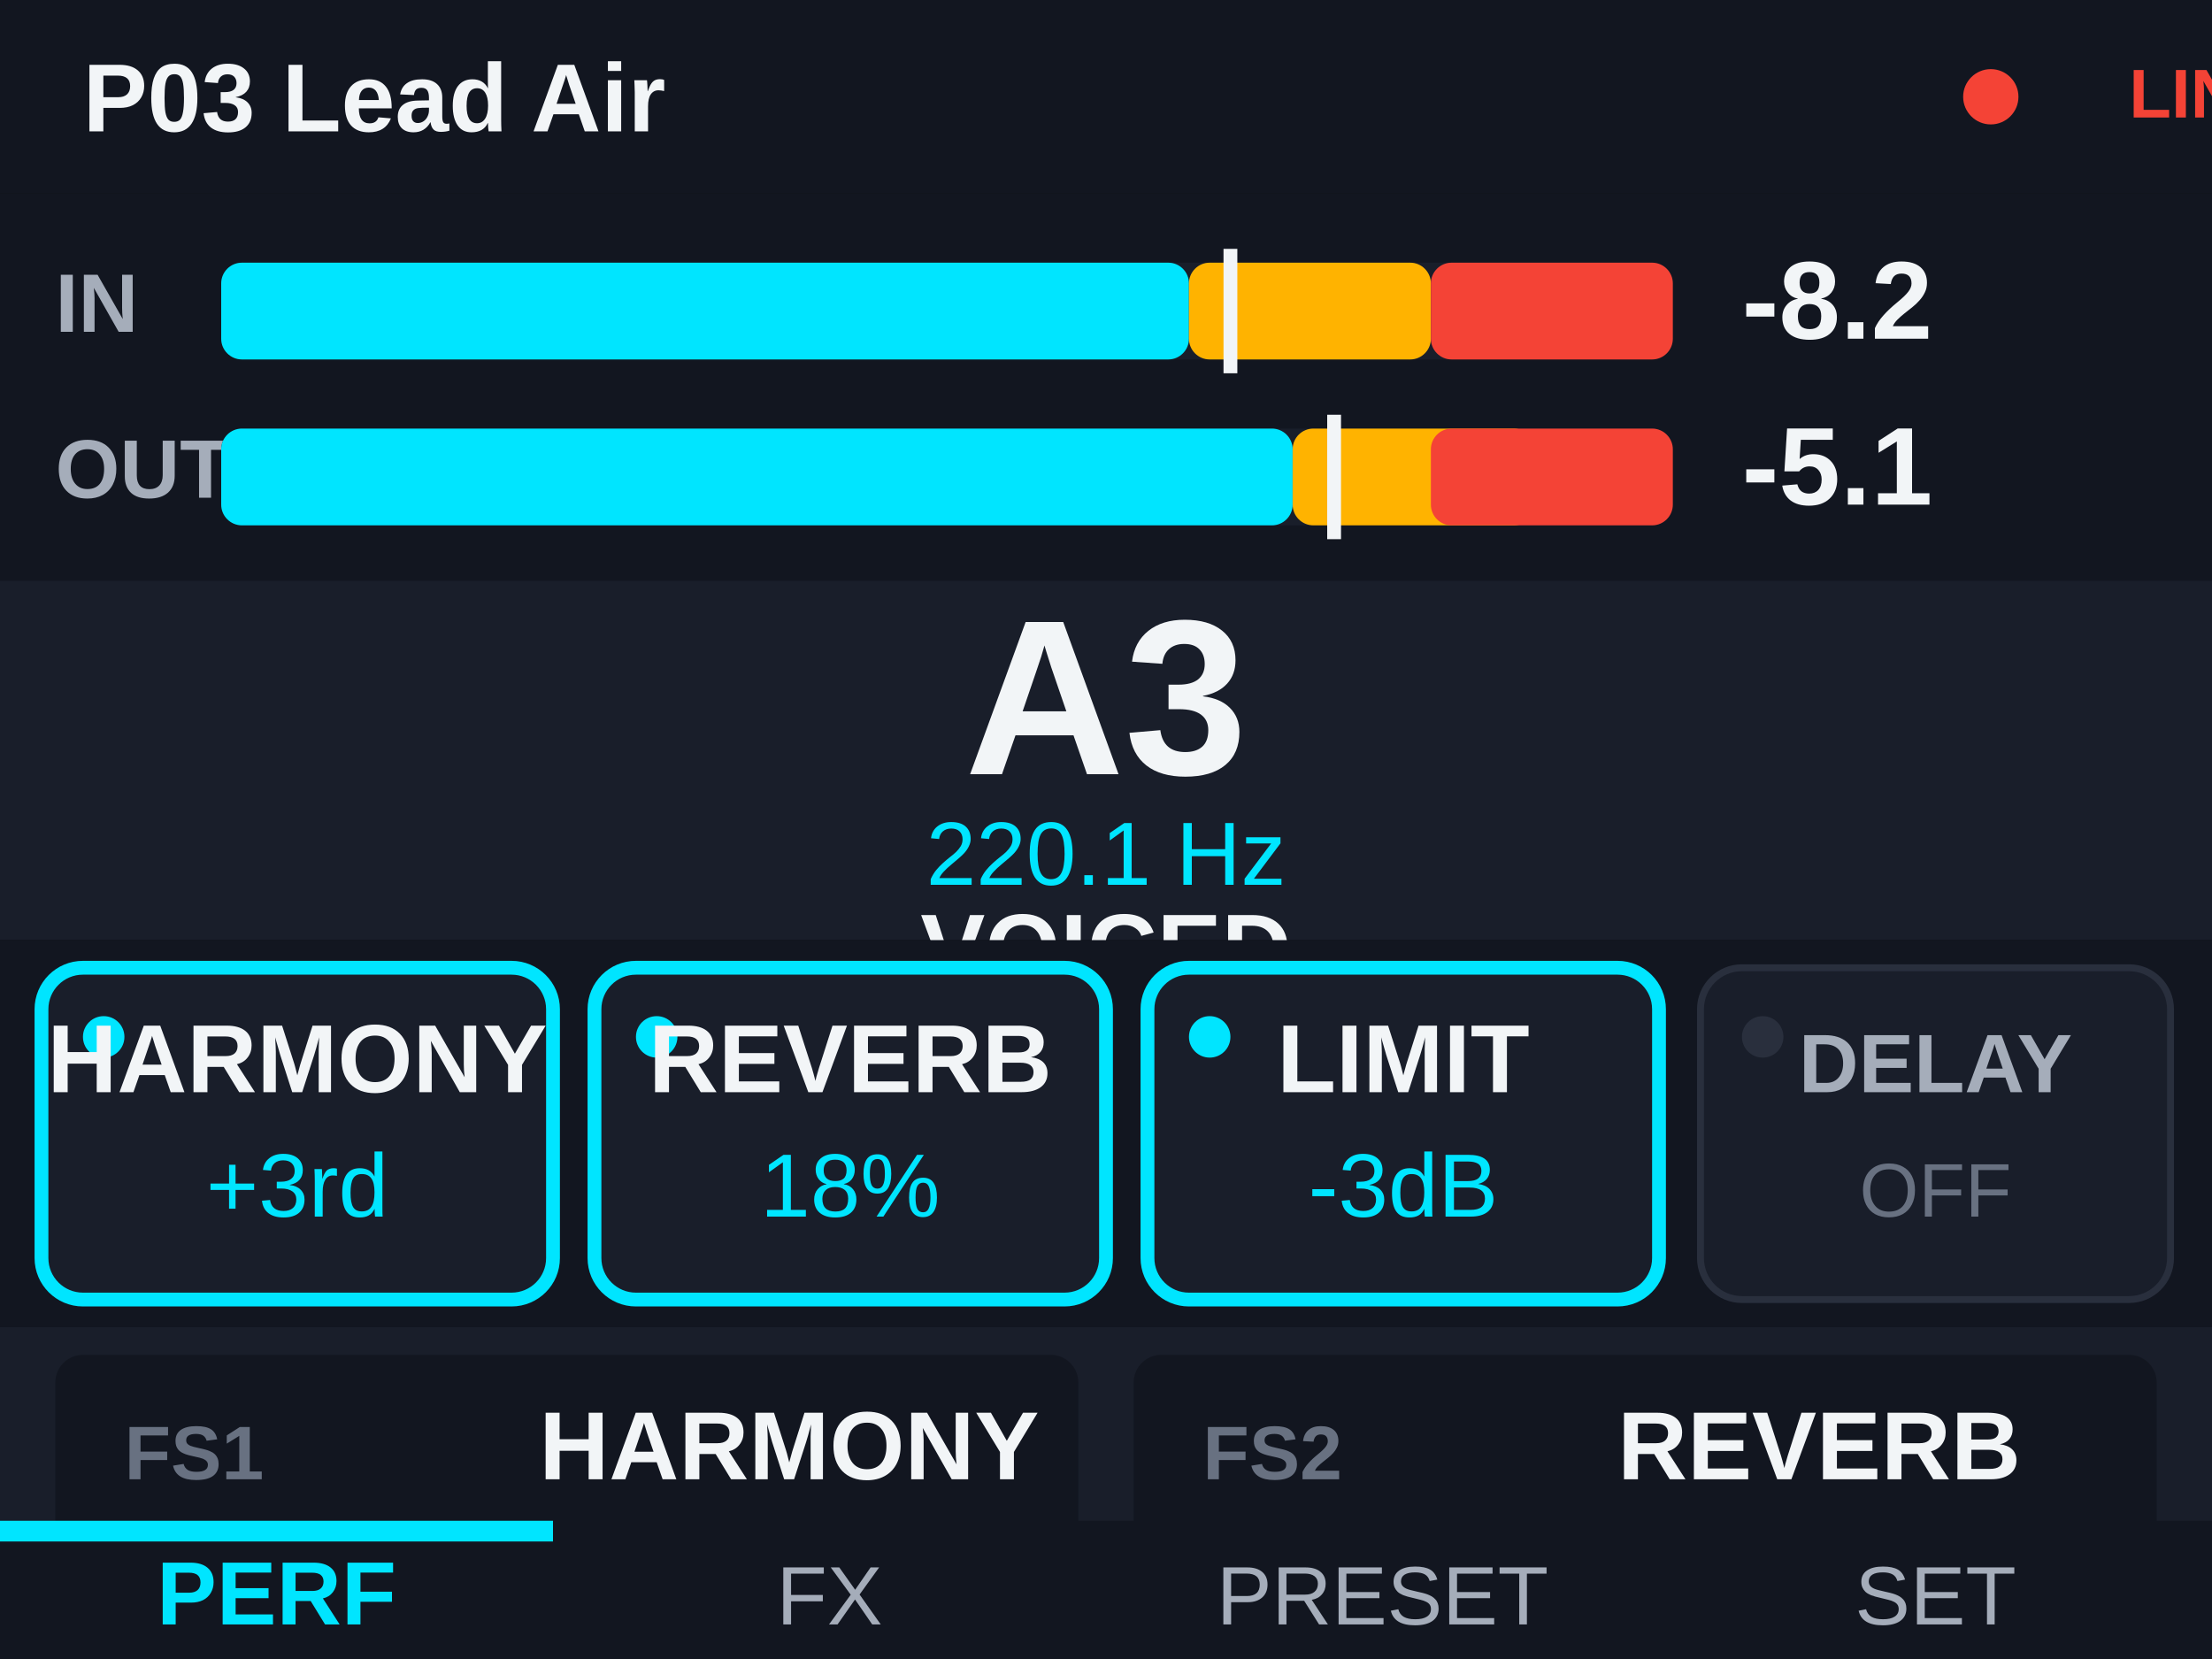
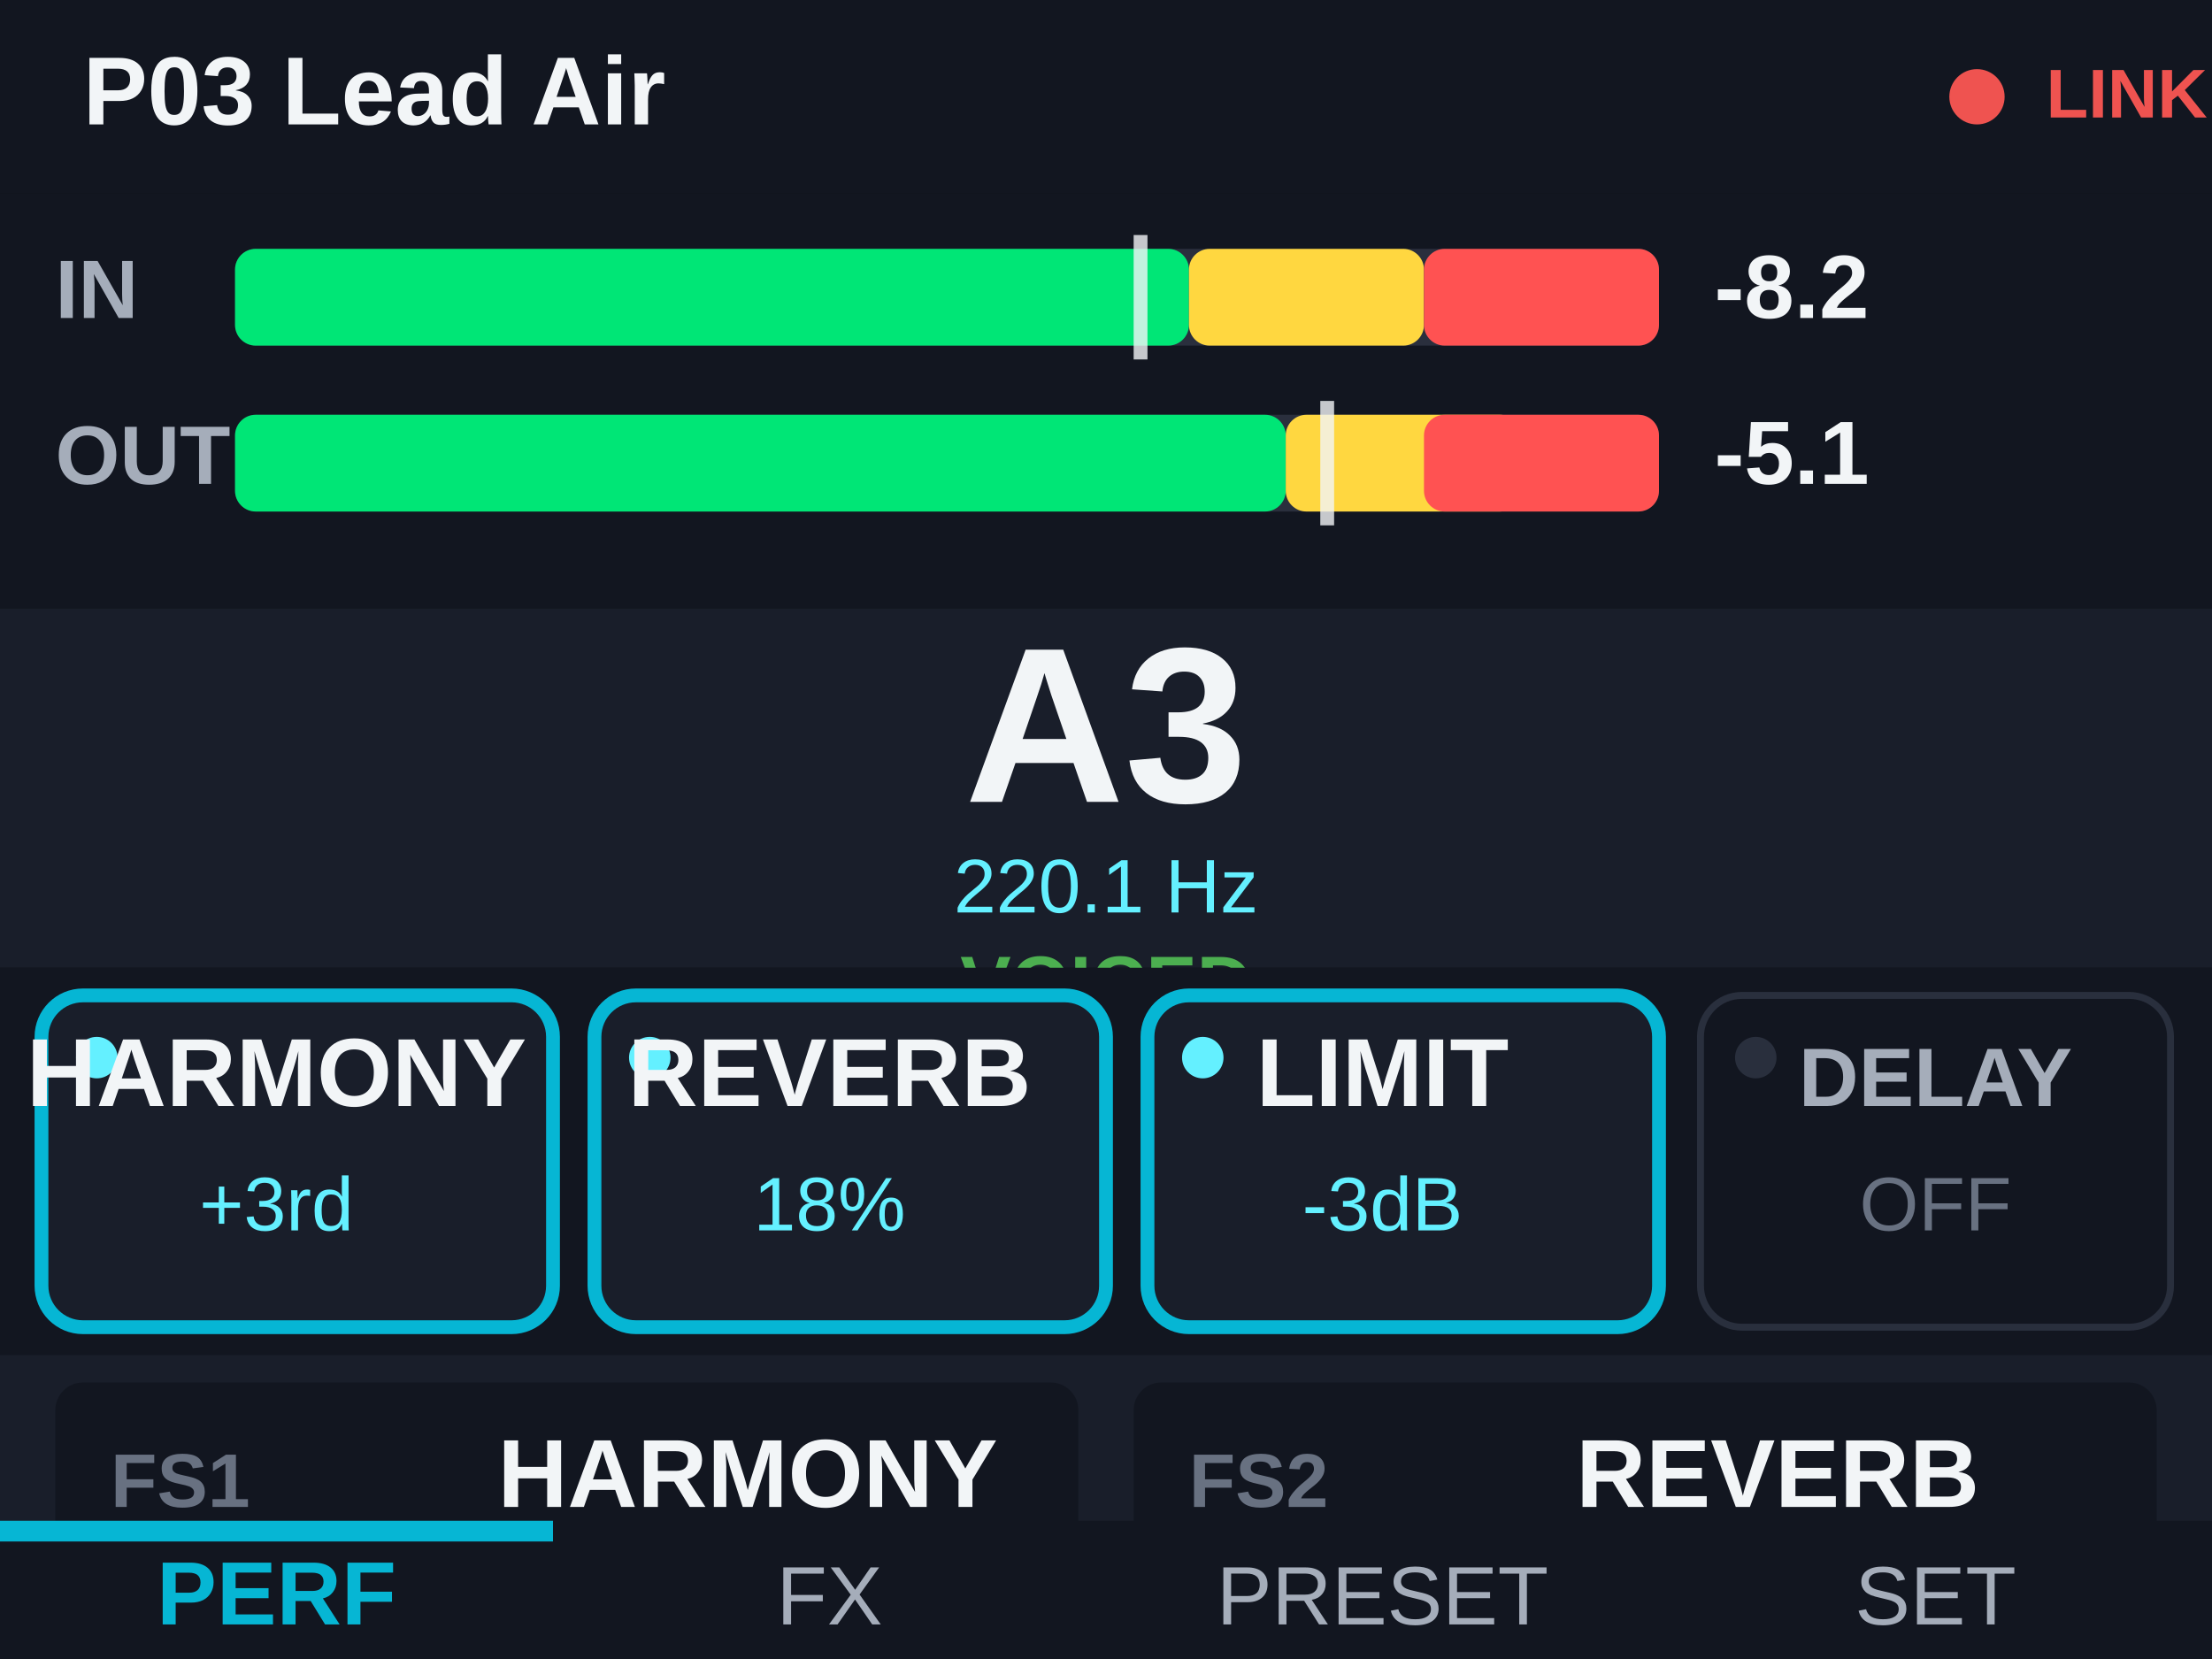
<svg xmlns="http://www.w3.org/2000/svg" viewBox="0 0 320 240" width="640" height="480">
  <defs>
    <style>
-       /* Backgrounds */
+       /* Backgrounds - Deep dark palette */
      .bg { fill: #090B0F; }
      .surface { fill: #121620; }
      .surface-elevated { fill: #191E2A; }
      .header { fill: #121620; }
-       
+ 
      /* Borders */
      .border-subtle { stroke: #292F3D; stroke-width: 1; fill: none; }
-       .border-active { stroke: #00E5FF; stroke-width: 2; fill: none; }
-       
-       /* Text Hierarchy */
+       .border-active { stroke: #06B6D4; stroke-width: 2; fill: none; }
+ 
+       /* Text Hierarchy - Optimized for stage readability */
      .text-primary { fill: #F2F5F7; font-family: Arial, sans-serif; font-size: 14px; }
      .text-secondary { fill: #A5ADBA; font-family: Arial, sans-serif; font-size: 12px; }
      .text-muted { fill: #687181; font-family: Arial, sans-serif; font-size: 11px; }
      .text-hero { fill: #F2F5F7; font-family: Arial, sans-serif; font-size: 32px; font-weight: bold; }
-       .text-value { fill: #F2F5F7; font-family: Arial, sans-serif; font-size: 16px; font-weight: 600; }
-       .text-accent { fill: #00E5FF; font-family: Arial, sans-serif; font-size: 13px; }
-       .text-link-ok { fill: #4CAF50; font-family: Arial, sans-serif; font-size: 10px; font-weight: bold; }
-       .text-link-lost { fill: #F44336; font-family: Arial, sans-serif; font-size: 10px; font-weight: bold; }
-       
-       /* Effect Cards */
-       .effect-card-bg { fill: #191E2A; }
-       .effect-card-active { fill: #191E2A; stroke: #00E5FF; stroke-width: 2; }
-       .led-on { fill: #00E5FF; }
+       .text-value { fill: #F2F5F7; font-family: Arial, sans-serif; font-size: 13px; font-weight: 600; }
+       .text-accent { fill: #06B6D4; font-family: Arial, sans-serif; font-size: 13px; font-weight: 600; }
+       .text-accent-bright { fill: #64F0FF; font-family: Arial, sans-serif; font-size: 11px; }
+       .text-success { fill: #4CAF50; font-family: Arial, sans-serif; font-size: 11px; font-weight: 700; }
+       .text-link-ok { fill: #66BB6A; font-family: Arial, sans-serif; font-size: 10px; font-weight: bold; }
+       .text-link-lost { fill: #EF5350; font-family: Arial, sans-serif; font-size: 10px; font-weight: bold; }
+ 
+       /* Effect Cards - Subtle active state, NOT full green */
+       .effect-card-bg { fill: #121620; }
+       .effect-card-active { fill: #191E2A; stroke: #06B6D4; stroke-width: 2; }
+       .led-on { fill: #64F0FF; }
      .led-off { fill: #292F3D; }
-       
+ 
      /* Meters - Horizontal with zones */
-       .meter-bg { fill: #191E2A; }
-       .meter-safe { fill: #00E5FF; }
-       .meter-warning { fill: #FFB300; }
-       .meter-clip { fill: #F44336; }
-       .meter-peak { stroke: #F2F5F7; stroke-width: 2; }
-       
+       .meter-bg { fill: #2A2F3D; }
+       .meter-safe { fill: #00E676; }
+       .meter-warning { fill: #FFD740; }
+       .meter-clip { fill: #FF5252; }
+       .meter-peak { stroke: #F2F5F7; stroke-width: 2; opacity: 0.8; }
+ 
      /* Status Indicators */
-       .link-ok { fill: #4CAF50; }
-       .link-lost { fill: #F44336; }
-       .fs-pressed { fill: #FFB300; }
-       
+       .link-ok { fill: #66BB6A; }
+       .link-lost { fill: #EF5350; }
+       .fs-pressed { fill: #FFA726; }
+       .fs-released { fill: #292F3D; }
+ 
      /* Navigation */
      .nav-tab { fill: #121620; }
      .nav-tab-active { fill: #191E2A; }
-       .nav-indicator { fill: #00E5FF; }
+       .nav-indicator { fill: #06B6D4; }
    </style>
  </defs>
  <rect width="320" height="240" class="bg" />
  <rect width="320" height="28" class="header" />
-   <text x="12" y="19" class="text-primary" font-size="13" font-weight="600">P03 Lead Air</text>
-   <circle cx="288" cy="14" r="4" class="link-lost" />
-   <text x="308" y="17" class="text-link-lost">LINK LOST</text>
-   <rect y="28" width="320" height="56" class="surface" />
-   <text x="8" y="48" class="text-secondary" font-size="10" font-weight="600">IN</text>
-   <rect x="32" y="38" width="210" height="14" rx="3" class="meter-bg" />
-   <rect x="32" y="38" width="140" height="14" rx="3" class="meter-safe" />
-   <rect x="172" y="38" width="35" height="14" rx="3" class="meter-warning" />
-   <rect x="207" y="38" width="35" height="14" rx="3" class="meter-clip" />
-   <line x1="178" y1="36" x2="178" y2="54" class="meter-peak" />
-   <text x="252" y="49" class="text-value" font-size="13">-8.2</text>
-   <text x="8" y="72" class="text-secondary" font-size="10" font-weight="600">OUT</text>
-   <rect x="32" y="62" width="210" height="14" rx="3" class="meter-bg" />
-   <rect x="32" y="62" width="155" height="14" rx="3" class="meter-safe" />
-   <rect x="187" y="62" width="35" height="14" rx="3" class="meter-warning" />
-   <rect x="207" y="62" width="35" height="14" rx="3" class="meter-clip" />
-   <line x1="193" y1="60" x2="193" y2="78" class="meter-peak" />
-   <text x="252" y="73" class="text-value" font-size="13">-5.1</text>
-   <rect y="84" width="320" height="52" class="surface-elevated" />
-   <text x="160" y="112" class="text-hero" text-anchor="middle">A3</text>
-   <text x="160" y="128" class="text-accent" text-anchor="middle">220.1 Hz</text>
-   <text x="160" y="142" class="text-primary" text-anchor="middle" font-size="11" font-weight="700">VOICED</text>
-   <rect y="136" width="320" height="56" class="surface" />
-   <rect x="6" y="140" width="74" height="48" rx="6" class="effect-card-active" />
-   <circle cx="15" cy="150" r="3" class="led-on" />
-   <text x="43" y="158" class="text-primary" text-anchor="middle" font-size="10" font-weight="700">HARMONY</text>
-   <text x="43" y="176" class="text-accent" text-anchor="middle" font-size="11">+3rd</text>
-   <rect x="86" y="140" width="74" height="48" rx="6" class="effect-card-active" />
-   <circle cx="95" cy="150" r="3" class="led-on" />
-   <text x="123" y="158" class="text-primary" text-anchor="middle" font-size="10" font-weight="700">REVERB</text>
-   <text x="123" y="176" class="text-accent" text-anchor="middle" font-size="11">18%</text>
-   <rect x="166" y="140" width="74" height="48" rx="6" class="effect-card-active" />
-   <circle cx="175" cy="150" r="3" class="led-on" />
-   <text x="203" y="158" class="text-primary" text-anchor="middle" font-size="10" font-weight="700">LIMIT</text>
-   <text x="203" y="176" class="text-accent" text-anchor="middle" font-size="11">-3dB</text>
-   <rect x="246" y="140" width="68" height="48" rx="6" class="effect-card-bg" stroke="#292F3D" stroke-width="1" />
-   <circle cx="255" cy="150" r="3" class="led-off" />
-   <text x="280" y="158" class="text-secondary" text-anchor="middle" font-size="10" font-weight="700">DELAY</text>
-   <text x="280" y="176" class="text-muted" text-anchor="middle" font-size="11">OFF</text>
-   <rect y="192" width="320" height="36" class="surface-elevated" />
-   <rect x="8" y="196" width="148" height="28" rx="4" class="nav-tab" />
-   <text x="18" y="214" class="text-muted" font-size="9" font-weight="600">FS1</text>
-   <text x="78" y="214" class="text-primary" font-size="11" font-weight="700">HARMONY</text>
-   <rect x="164" y="196" width="148" height="28" rx="4" class="nav-tab" />
-   <text x="174" y="214" class="text-muted" font-size="9" font-weight="600">FS2</text>
-   <text x="234" y="214" class="text-primary" font-size="11" font-weight="700">REVERB</text>
+   <text x="12" y="18" class="text-primary" font-size="13" font-weight="600">P03 Lead Air</text>
+   <circle cx="286" cy="14" r="4" class="link-lost" />
+   <text x="296" y="17" class="text-link-lost">LINK LOST</text>
+   <rect y="28" width="320" height="60" class="surface" />
+   <text x="8" y="46" class="text-secondary" font-size="10" font-weight="600">IN</text>
+   <rect x="34" y="36" width="206" height="14" rx="3" class="meter-bg" />
+   <rect x="34" y="36" width="138" height="14" rx="3" class="meter-safe" />
+   <rect x="172" y="36" width="34" height="14" rx="3" class="meter-warning" />
+   <rect x="206" y="36" width="34" height="14" rx="3" class="meter-clip" />
+   <line x1="165" y1="34" x2="165" y2="52" class="meter-peak" />
+   <text x="248" y="46" class="text-value">-8.2</text>
+   <text x="8" y="70" class="text-secondary" font-size="10" font-weight="600">OUT</text>
+   <rect x="34" y="60" width="206" height="14" rx="3" class="meter-bg" />
+   <rect x="34" y="60" width="152" height="14" rx="3" class="meter-safe" />
+   <rect x="186" y="60" width="34" height="14" rx="3" class="meter-warning" />
+   <rect x="206" y="60" width="34" height="14" rx="3" class="meter-clip" />
+   <line x1="192" y1="58" x2="192" y2="76" class="meter-peak" />
+   <text x="248" y="70" class="text-value">-5.1</text>
+   <rect y="88" width="320" height="52" class="surface-elevated" />
+   <text x="160" y="116" class="text-hero" text-anchor="middle">A3</text>
+   <text x="160" y="132" class="text-accent-bright" text-anchor="middle" font-size="13">220.1 Hz</text>
+   <text x="160" y="146" class="text-success" text-anchor="middle">VOICED</text>
+   <rect y="140" width="320" height="56" class="surface" />
+   <rect x="6" y="144" width="74" height="48" rx="6" class="effect-card-active" />
+   <circle cx="14" cy="153" r="3" class="led-on" />
+   <text x="40" y="160" class="text-primary" text-anchor="middle" font-size="10" font-weight="700">HARMONY</text>
+   <text x="40" y="178" class="text-accent-bright" text-anchor="middle" font-size="11">+3rd</text>
+   <rect x="86" y="144" width="74" height="48" rx="6" class="effect-card-active" />
+   <circle cx="94" cy="153" r="3" class="led-on" />
+   <text x="120" y="160" class="text-primary" text-anchor="middle" font-size="10" font-weight="700">REVERB</text>
+   <text x="120" y="178" class="text-accent-bright" text-anchor="middle" font-size="11">18%</text>
+   <rect x="166" y="144" width="74" height="48" rx="6" class="effect-card-active" />
+   <circle cx="174" cy="153" r="3" class="led-on" />
+   <text x="200" y="160" class="text-primary" text-anchor="middle" font-size="10" font-weight="700">LIMIT</text>
+   <text x="200" y="178" class="text-accent-bright" text-anchor="middle" font-size="11">-3dB</text>
+   <rect x="246" y="144" width="68" height="48" rx="6" class="effect-card-bg" stroke="#292F3D" stroke-width="1" />
+   <circle cx="254" cy="153" r="3" class="led-off" />
+   <text x="280" y="160" class="text-secondary" text-anchor="middle" font-size="10" font-weight="700">DELAY</text>
+   <text x="280" y="178" class="text-muted" text-anchor="middle" font-size="11">OFF</text>
+   <rect y="196" width="320" height="36" class="surface-elevated" />
+   <rect x="8" y="200" width="148" height="28" rx="4" class="nav-tab" />
+   <text x="16" y="218" class="text-muted" font-size="9" font-weight="600">FS1</text>
+   <text x="72" y="218" class="text-primary" font-size="11" font-weight="700">HARMONY</text>
+   <rect x="164" y="200" width="148" height="28" rx="4" class="nav-tab" />
+   <text x="172" y="218" class="text-muted" font-size="9" font-weight="600">FS2</text>
+   <text x="228" y="218" class="text-primary" font-size="11" font-weight="700">REVERB</text>
  <rect y="220" width="320" height="20" class="header" />
  <rect x="0" y="220" width="80" height="3" class="nav-indicator" />
  <text x="40" y="235" class="text-accent" text-anchor="middle" font-size="10" font-weight="700">PERF</text>
  <text x="120" y="235" class="text-secondary" text-anchor="middle" font-size="10">FX</text>
  <text x="200" y="235" class="text-secondary" text-anchor="middle" font-size="10">PRESET</text>
  <text x="280" y="235" class="text-secondary" text-anchor="middle" font-size="10">SET</text>
</svg>
